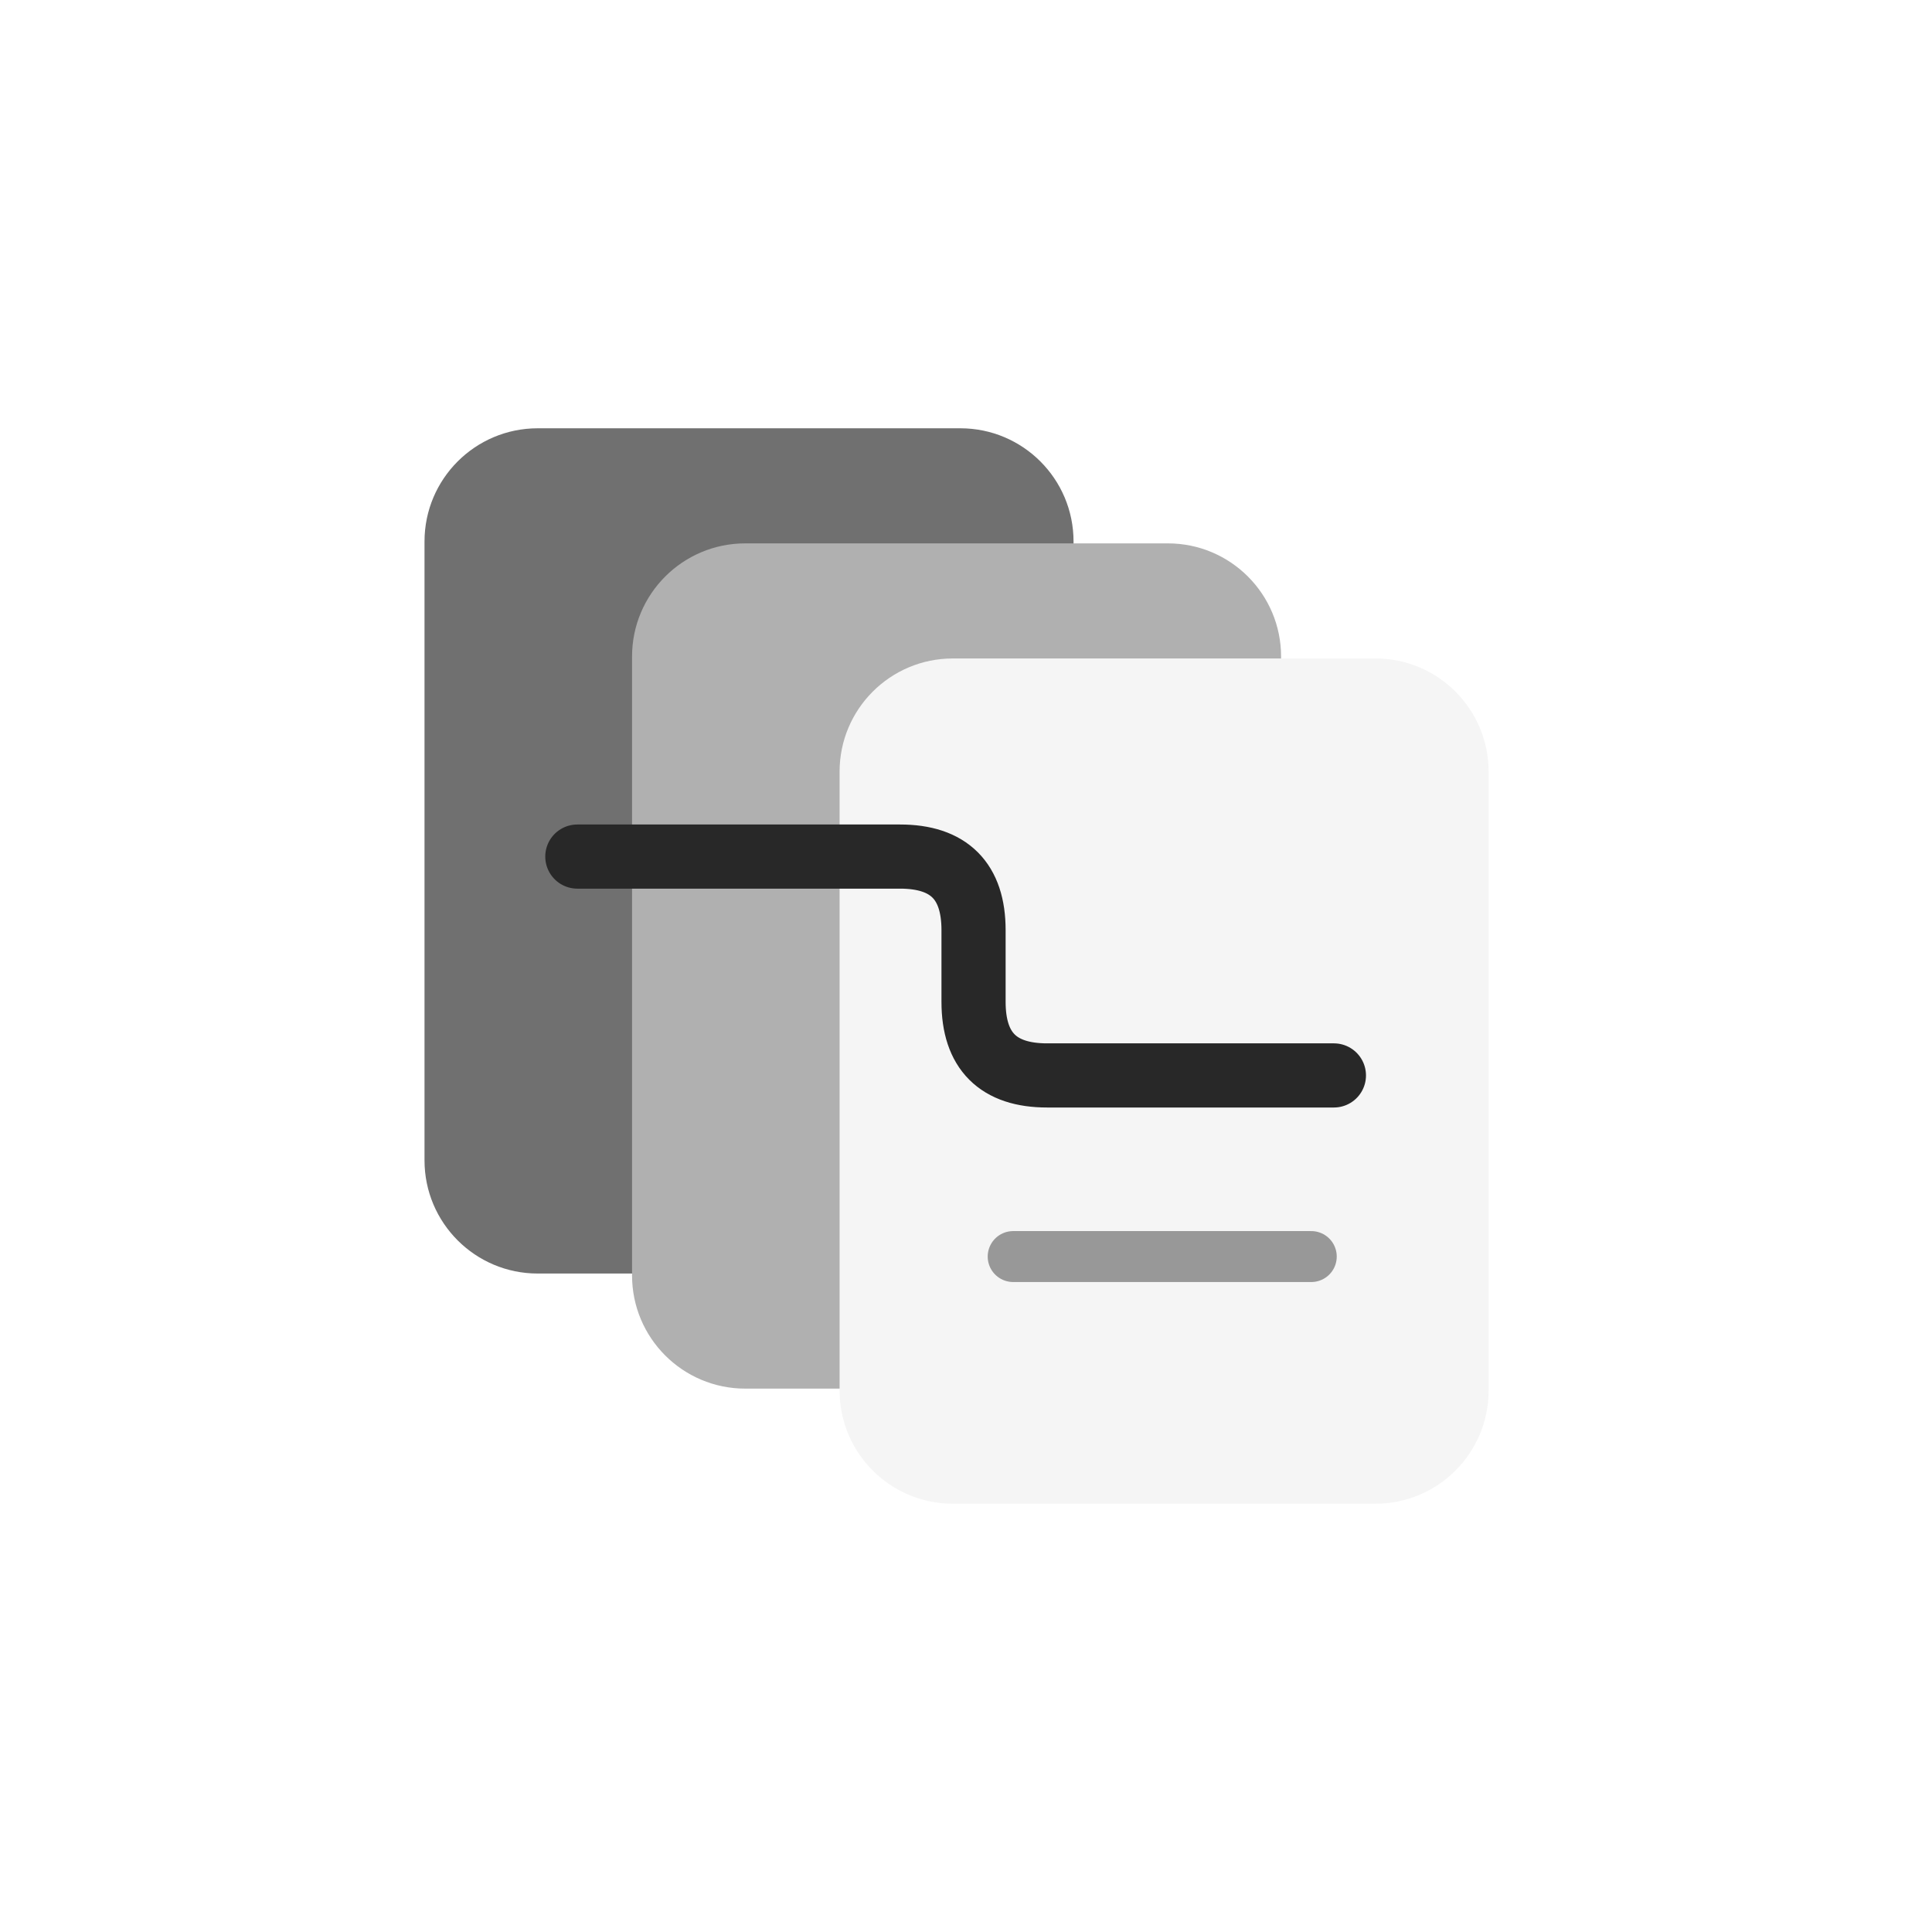
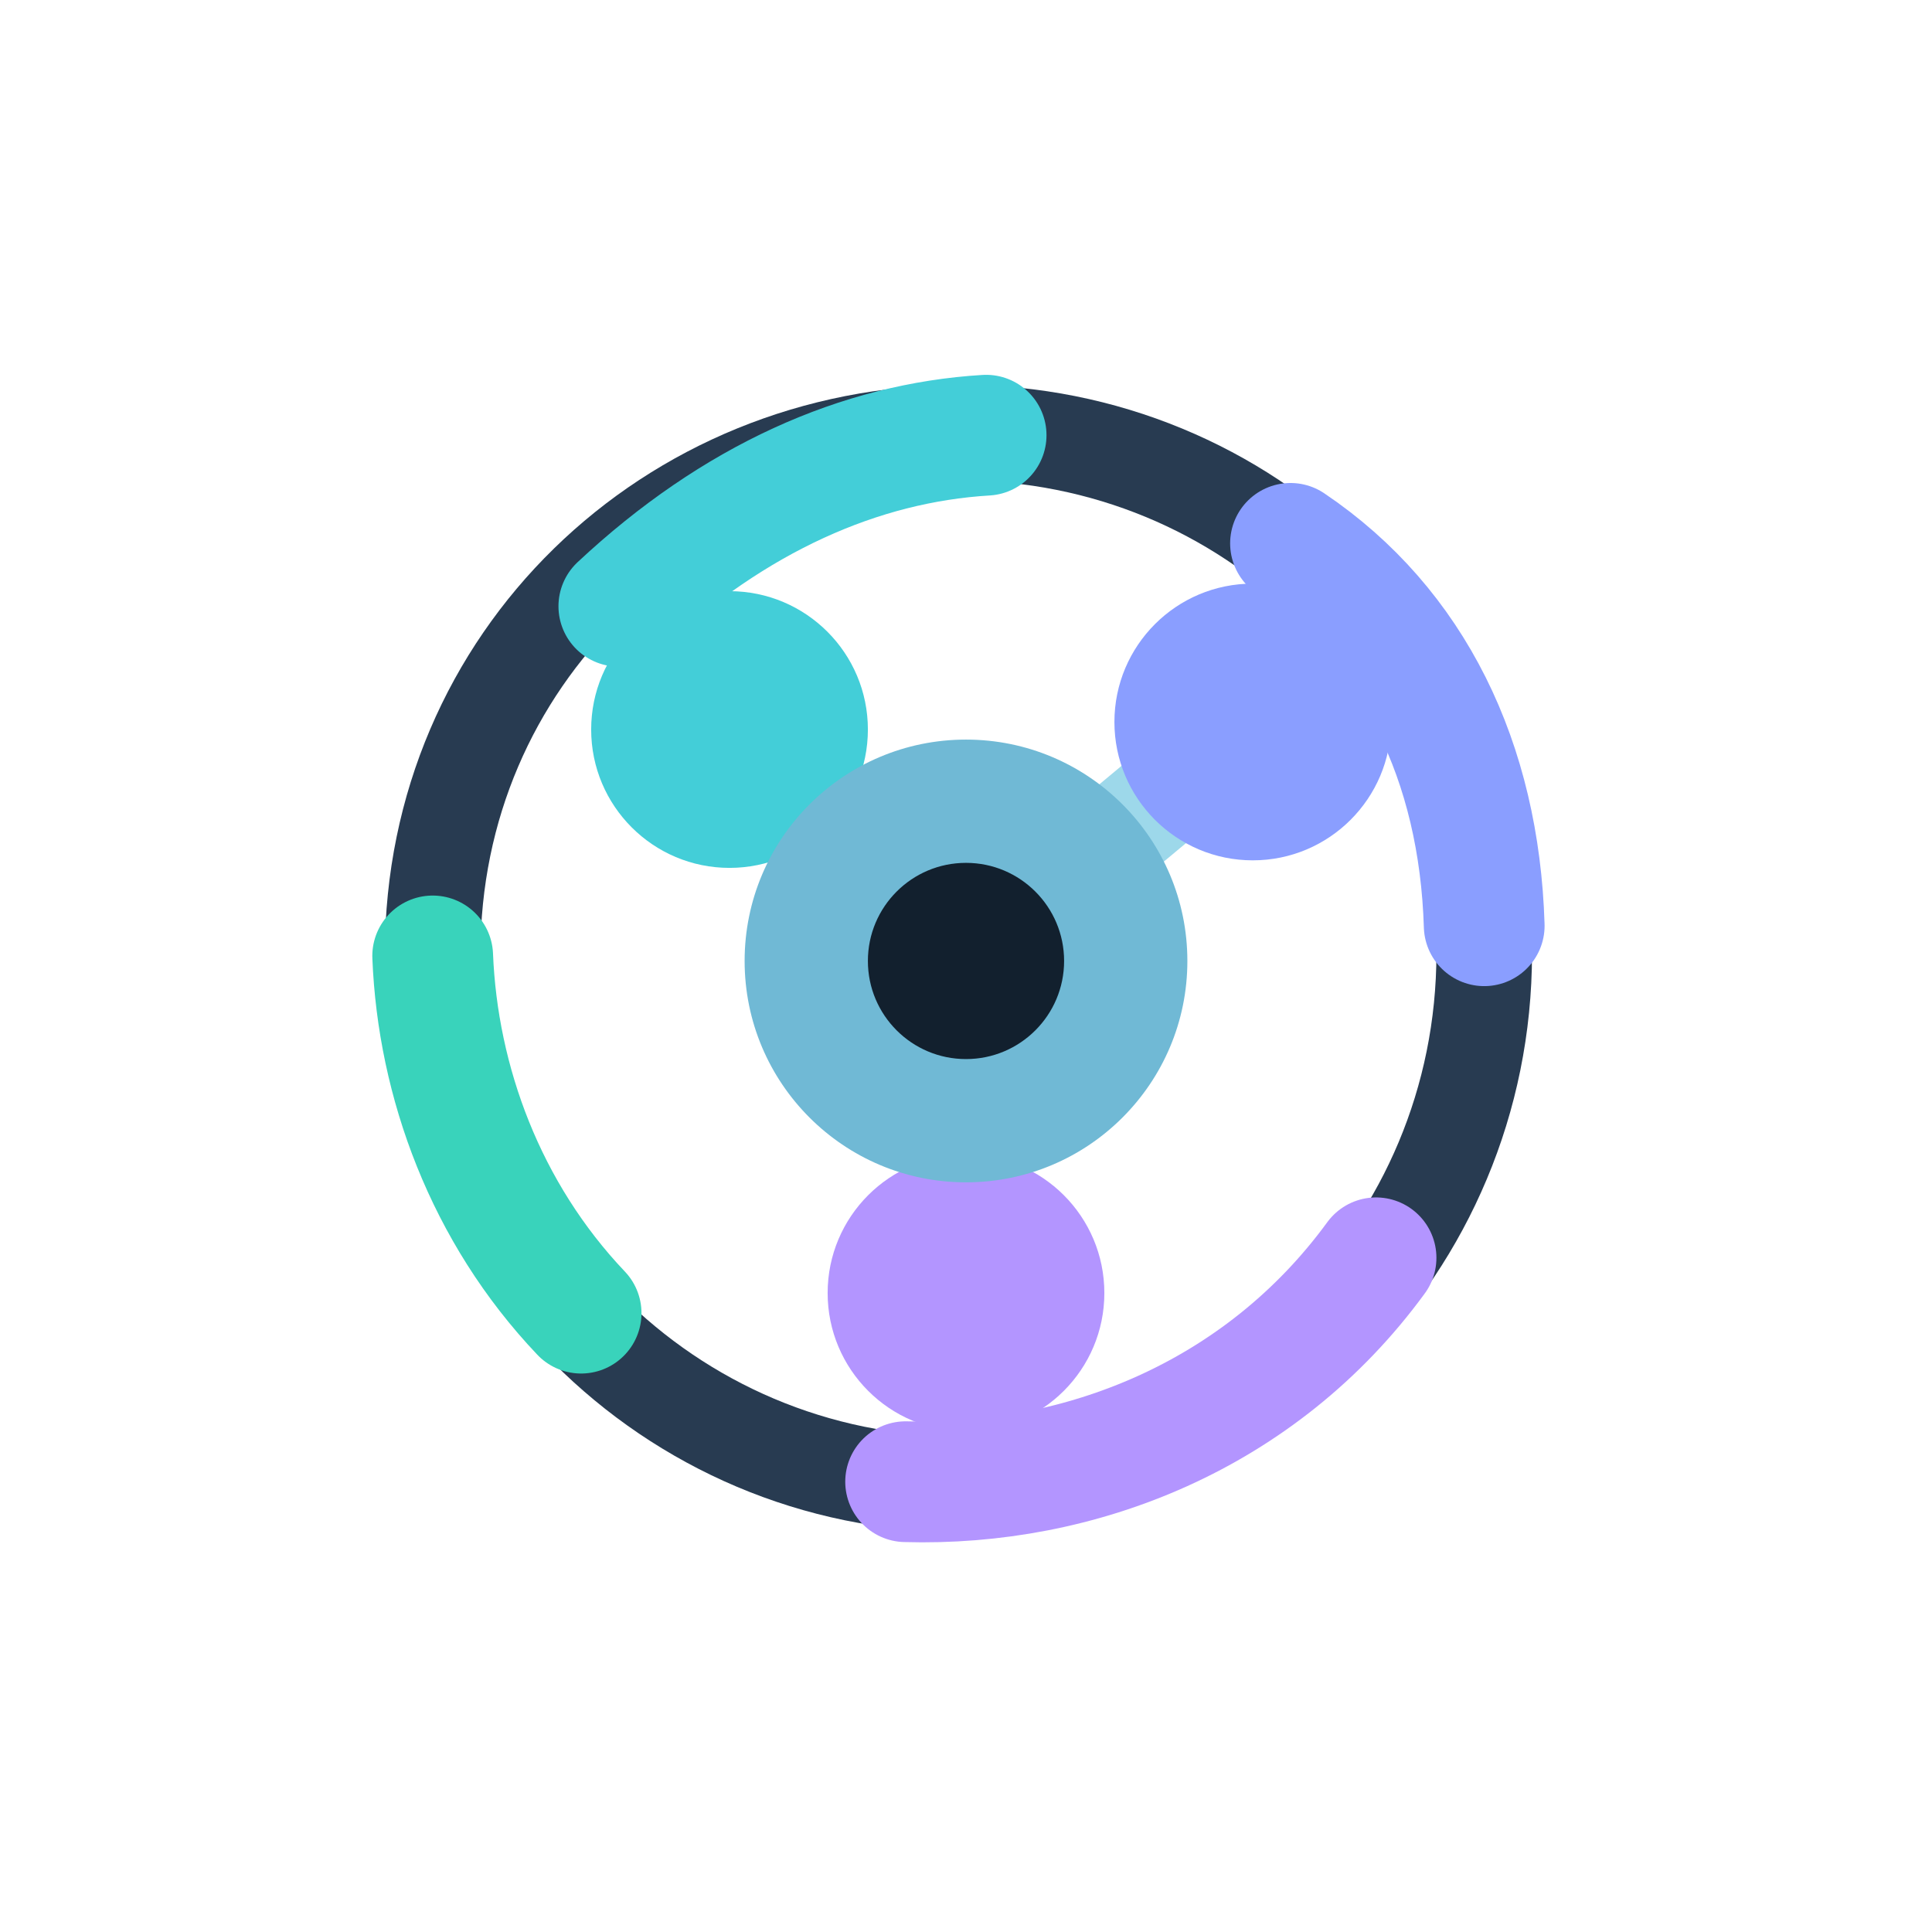
- <svg xmlns="http://www.w3.org/2000/svg" width="1024" height="1024" viewBox="0 0 1024 1024">
-   <rect x="225" y="227" width="344" height="448" rx="60" fill="#707070" />
-   <rect x="335" y="288" width="344" height="448" rx="60" fill="#B0B0B0" />
-   <rect x="445" y="349" width="344" height="448" rx="60" fill="#F5F5F5" />
-   <path d="M306 454H477Q516 454 516 493V531Q516 570 555 570H707" fill="none" stroke="#282828" stroke-width="34" stroke-linecap="round" />
-   <path d="M537 666H695" stroke="#989898" stroke-width="27" stroke-linecap="round" />
+ <svg xmlns="http://www.w3.org/2000/svg" width="1024" height="1024" viewBox="0 0 1024 1024" role="img">
+   <g transform="translate(-170.667 -170.667) scale(1.33333)">
+     <path d="M300 507C300 390 394 300 510 300C624 300 718 390 718 507C718 624 624 718 510 718C394 718 300 624 300 507Z" fill="none" stroke="#283B51" stroke-width="38" />
+     <path d="M374 369C420 326 470 304 520 301" fill="none" stroke="#43CED8" stroke-width="48" stroke-linecap="round" />
+     <path d="M641 344C690 377 716 431 718 496" fill="none" stroke="#8A9EFF" stroke-width="48" stroke-linecap="round" />
+     <path d="M675 628C629 691 557 719 488 717" fill="none" stroke="#B395FF" stroke-width="48" stroke-linecap="round" />
+     <path d="M359 650C321 610 302 558 300 508" fill="none" stroke="#39D3BB" stroke-width="48" stroke-linecap="round" />
+     <path d="M418 418L512 510L626 415M512 510L512 642" fill="none" stroke="#9DD8EA" stroke-width="40" stroke-linecap="round" stroke-linejoin="round" />
+     <circle cx="418" cy="418" r="55" fill="#43CED8" />
+     <circle cx="626" cy="415" r="55" fill="#8A9EFF" />
+     <circle cx="512" cy="642" r="55" fill="#B395FF" />
+     <circle cx="512" cy="510" r="88" fill="#70B9D5" />
+     <circle cx="512" cy="510" r="39" fill="#12202E" />
+   </g>
</svg>
